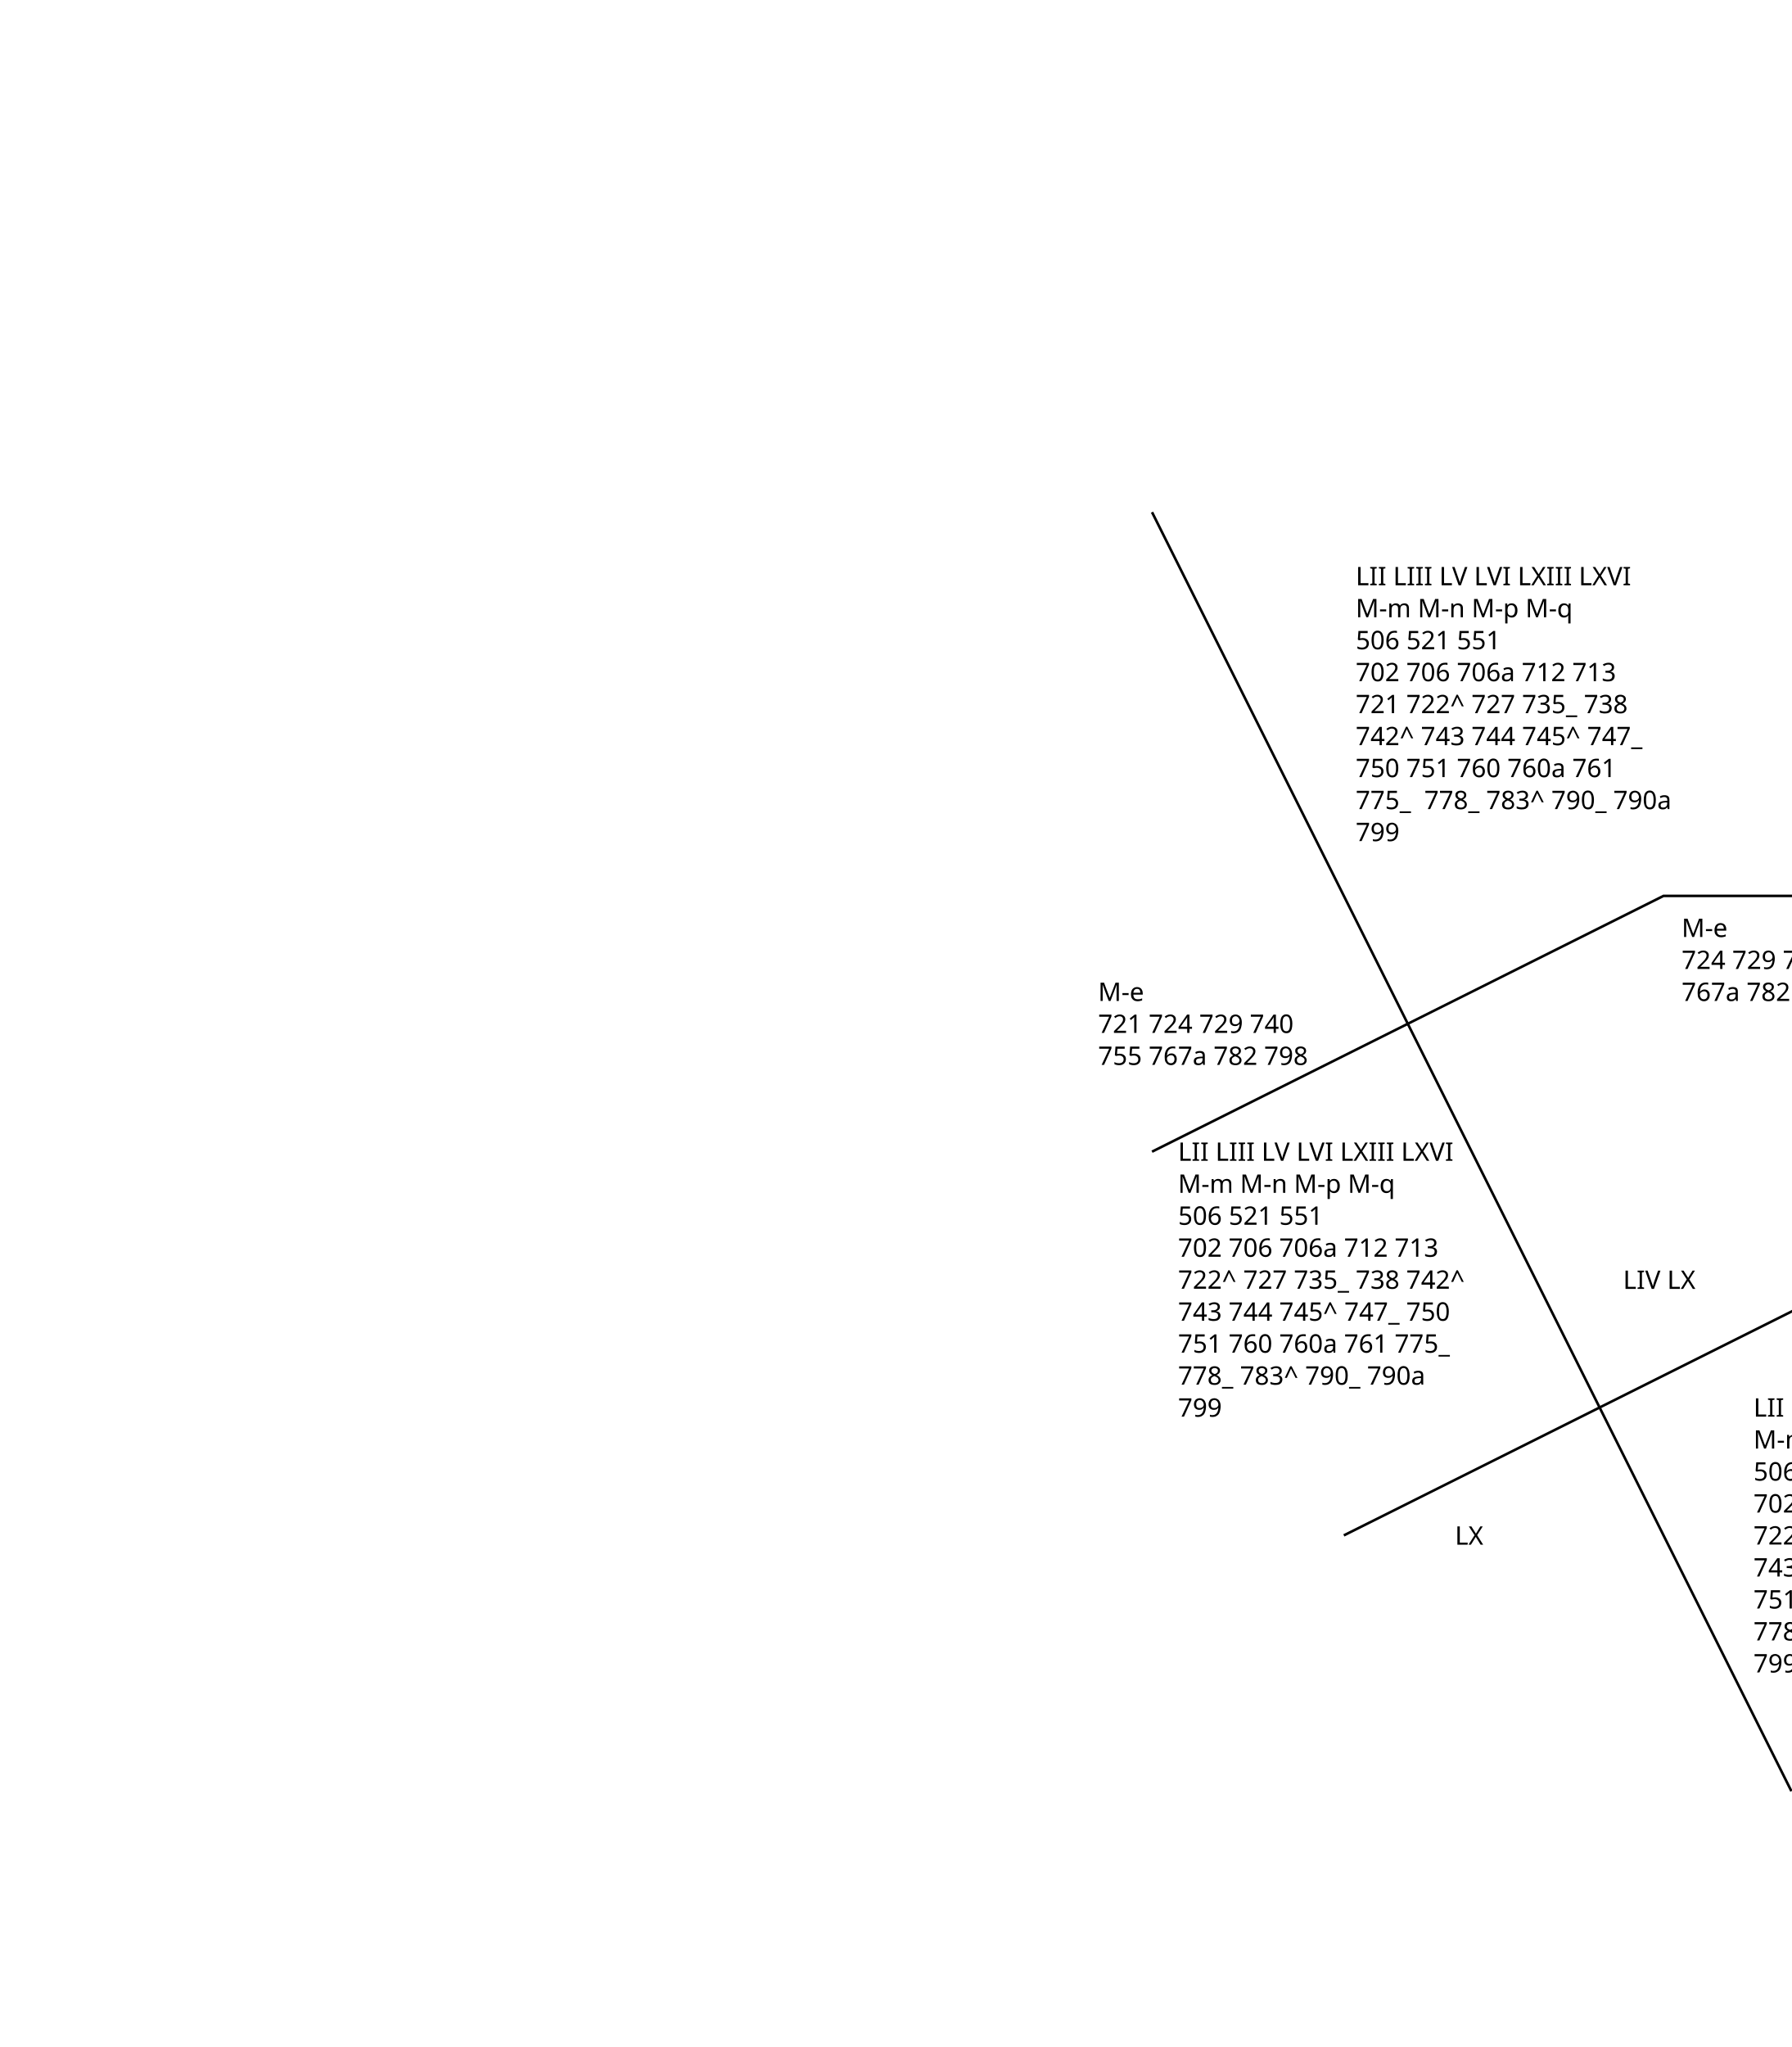
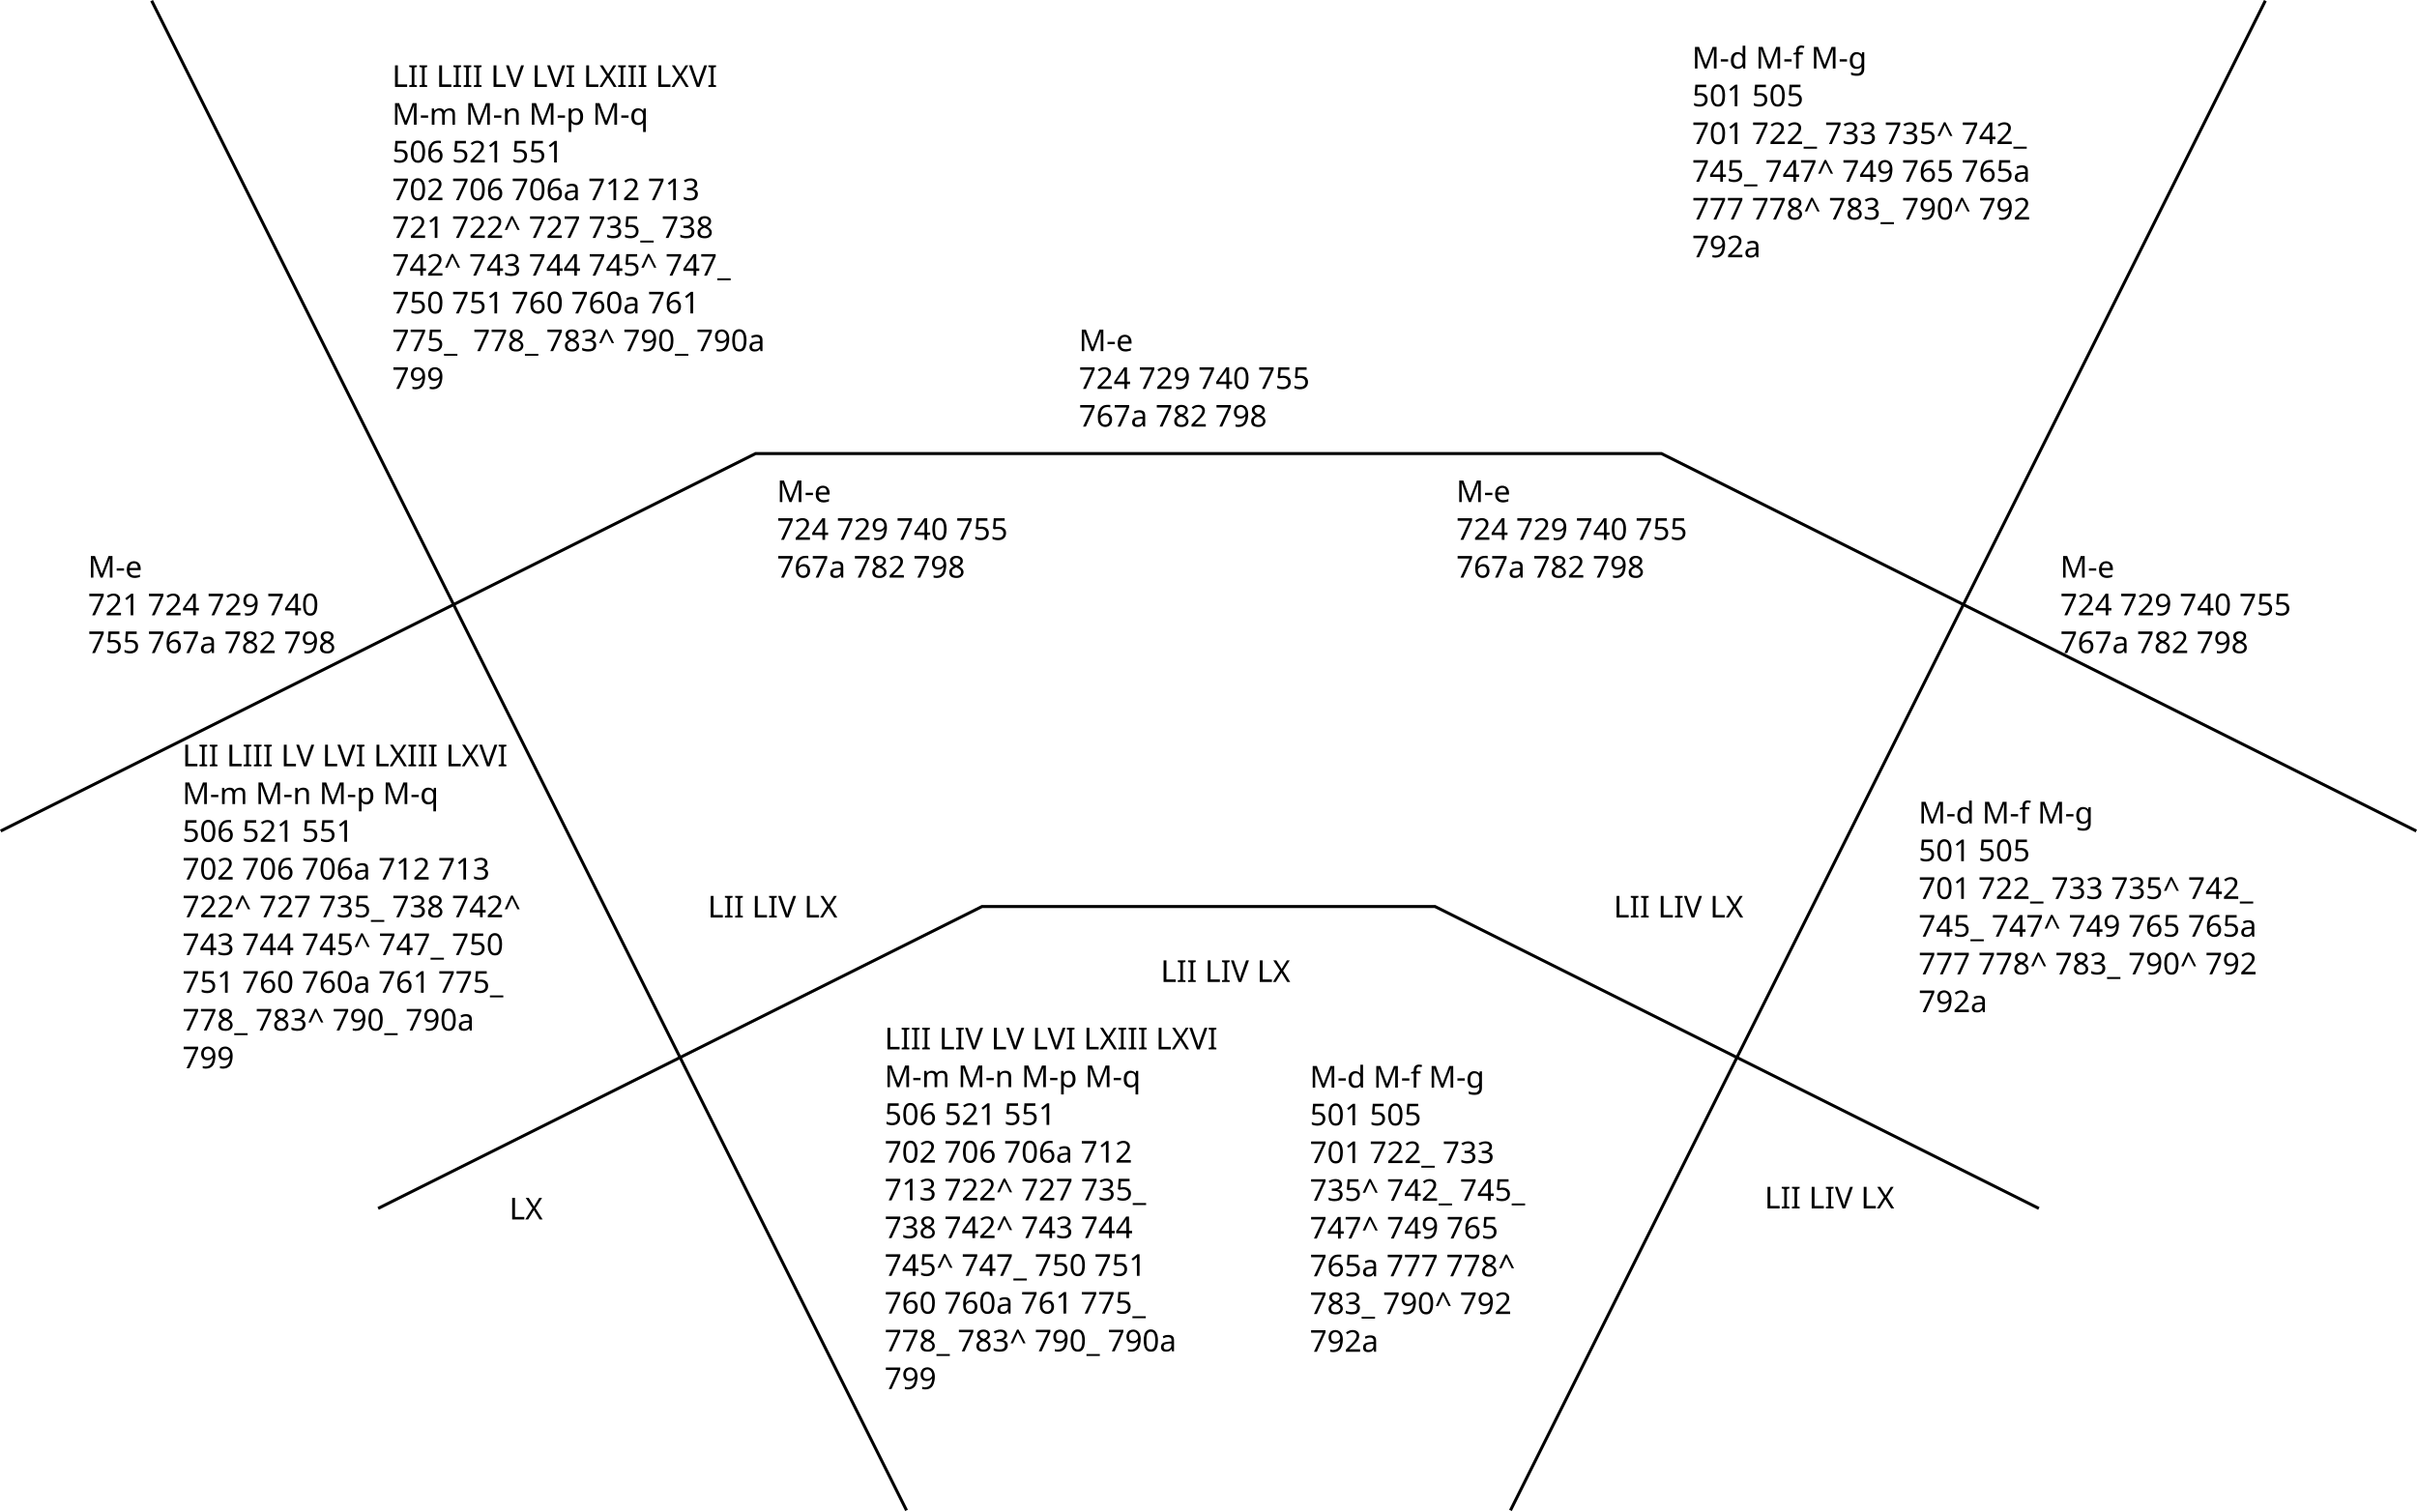
- <svg xmlns="http://www.w3.org/2000/svg" width="700.448" height="800.224" viewBox="0 0 185.327 211.726" version="1.1" id="svg66209">
+ <svg xmlns="http://www.w3.org/2000/svg" width="800.447" height="500.447" viewBox="0 0 211.785 132.41" version="1.1" id="svg66209">
  <defs id="defs66206" />
-   <g id="layer1" transform="translate(79.49333,-26.39917)">
+   <g id="layer1" transform="translate(-26.39916,-79.31584)">
    <path style="fill:none;stroke:#000000;stroke-width:0.265px;stroke-linecap:butt;stroke-linejoin:miter;stroke-opacity:1" d="M 105.833,211.667 85.99,171.979 66.146,132.292 39.687,79.375" id="path6808" />
-     <path style="fill:none;stroke:#000000;stroke-width:0.265px;stroke-linecap:butt;stroke-linejoin:miter;stroke-opacity:1" d="M 39.687,145.521 66.146,132.292 92.604,119.062 h 79.375 l 26.458,13.229 26.458,13.229" id="path1736" />
+     <path style="fill:none;stroke:#000000;stroke-width:0.265px;stroke-linecap:butt;stroke-linejoin:miter;stroke-opacity:1" d="M 26.458,152.135 66.146,132.292 92.604,119.062 h 79.375 l 26.458,13.229 39.688,19.844" id="path1736" />
    <path style="fill:none;stroke:#000000;stroke-width:0.265px;stroke-linecap:butt;stroke-linejoin:miter;stroke-opacity:1" d="M 59.531,185.208 85.99,171.979 112.448,158.75 h 39.688 l 26.458,13.229 26.458,13.229" id="path2517" />
-     <path style="fill:none;stroke:#000000;stroke-width:0.265px;stroke-linecap:butt;stroke-linejoin:miter;stroke-opacity:1" d="m 238.125,52.917 -13.229,26.458 -13.229,26.458 -13.229,26.458 -19.844,39.688 -19.844,39.688" id="path2811" />
-     <path style="fill:none;stroke:#000000;stroke-width:0.265px;stroke-linecap:butt;stroke-linejoin:miter;stroke-opacity:1" d="m 185.208,92.604 26.458,13.229" id="path3303" />
-     <path style="fill:none;stroke:#000000;stroke-width:0.265px;stroke-linecap:butt;stroke-linejoin:miter;stroke-opacity:1" d="M 198.437,66.146 224.896,79.375 251.354,92.604" id="path3305" />
+     <path style="fill:none;stroke:#000000;stroke-width:0.265px;stroke-linecap:butt;stroke-linejoin:miter;stroke-opacity:1" d="m 224.896,79.375 -26.458,52.917 -19.844,39.688 -19.844,39.688" id="path2811" />
  </g>
-   <g id="layer2" transform="translate(79.49333,-26.39917)">
+   <g id="layer2" transform="translate(-26.39916,-79.31584)">
    <text xml:space="preserve" style="font-size:2.646px;line-height:1.25;font-family:sans-serif;stroke-width:0.265" x="60.762" y="86.935" id="text7402">
      <tspan style="stroke-width:0.265" x="60.762" y="86.935" id="tspan7386">LII LIII LV LVI LXIII LXVI</tspan>
      <tspan style="stroke-width:0.265" x="60.762" y="90.243" id="tspan7388">M-m M-n M-p M-q</tspan>
      <tspan style="stroke-width:0.265" x="60.762" y="93.55" id="tspan7390">506 521 551</tspan>
      <tspan style="stroke-width:0.265" x="60.762" y="96.857" id="tspan7392">702 706 706a 712 713</tspan>
      <tspan style="stroke-width:0.265" x="60.762" y="100.164" id="tspan7394">721 722^ 727 735_ 738</tspan>
      <tspan style="stroke-width:0.265" x="60.762" y="103.472" id="tspan7396">742^ 743 744 745^ 747_</tspan>
      <tspan style="stroke-width:0.265" x="60.762" y="106.779" id="tspan1703">750 751 760 760a 761</tspan>
      <tspan style="stroke-width:0.265" x="60.762" y="110.086" id="tspan7400">775_  778_ 783^ 790_ 790a</tspan>
      <tspan style="stroke-width:0.265" x="60.762" y="113.394" id="tspan5346">799</tspan>
    </text>
    <text xml:space="preserve" style="font-size:2.646px;line-height:1.25;font-family:sans-serif;stroke-width:0.265" x="42.384" y="146.467" id="text2455">
      <tspan style="stroke-width:0.265" x="42.384" y="146.467" id="tspan2437">LII LIII LV LVI LXIII LXVI</tspan>
      <tspan style="stroke-width:0.265" x="42.384" y="149.774" id="tspan2439">M-m M-n M-p M-q</tspan>
      <tspan style="stroke-width:0.265" x="42.384" y="153.081" id="tspan2441">506 521 551</tspan>
      <tspan style="stroke-width:0.265" x="42.384" y="156.388" id="tspan2443">702 706 706a 712 713</tspan>
      <tspan style="stroke-width:0.265" x="42.384" y="159.696" id="tspan2447">722^ 727 735_ 738 742^</tspan>
      <tspan style="stroke-width:0.265" x="42.384" y="163.003" id="tspan2449">743 744 745^ 747_ 750</tspan>
      <tspan style="stroke-width:0.265" x="42.384" y="166.31" id="tspan2451">751 760 760a 761 775_</tspan>
      <tspan style="stroke-width:0.265" x="42.384" y="169.618" id="tspan2537">778_ 783^ 790_ 790a</tspan>
      <tspan style="stroke-width:0.265" x="42.384" y="172.925" id="tspan2453">799</tspan>
    </text>
    <text xml:space="preserve" style="font-size:2.646px;line-height:1.25;font-family:sans-serif;stroke-width:0.265" x="34.112" y="129.93" id="text2475">
      <tspan style="stroke-width:0.265" x="34.112" y="129.93" id="tspan2473">M-e</tspan>
      <tspan style="stroke-width:0.265" x="34.112" y="133.237" id="tspan2807">721 724 729 740</tspan>
      <tspan style="stroke-width:0.265" x="34.112" y="136.545" id="tspan2775">755 767a 782 798</tspan>
    </text>
    <text xml:space="preserve" style="font-size:2.646px;line-height:1.25;font-family:sans-serif;stroke-width:0.265" x="94.479" y="123.315" id="text2773">
      <tspan style="stroke-width:0.265" x="94.479" y="123.315" id="tspan2771">M-e</tspan>
      <tspan style="stroke-width:0.265" x="94.479" y="126.623" id="tspan2809">724 729 740 755</tspan>
      <tspan style="stroke-width:0.265" x="94.479" y="129.93" id="tspan2777">767a 782 798</tspan>
    </text>
-     <text xml:space="preserve" style="font-size:2.646px;line-height:1.25;font-family:sans-serif;stroke-width:0.265" x="101.915" y="172.925" id="text2797">
-       <tspan style="stroke-width:0.265" x="101.915" y="172.925" id="tspan2779">LII LIII LIV LV LVI LXIII LXVI</tspan>
-       <tspan style="stroke-width:0.265" x="101.915" y="176.232" id="tspan2781">M-m M-n M-p M-q</tspan>
-       <tspan style="stroke-width:0.265" x="101.915" y="179.539" id="tspan2783">506 521 551</tspan>
-       <tspan style="stroke-width:0.265" x="101.915" y="182.847" id="tspan2785">702 706 706a 712 713</tspan>
-       <tspan style="stroke-width:0.265" x="101.915" y="186.154" id="tspan2787">722^ 727 735_ 738 742^</tspan>
-       <tspan style="stroke-width:0.265" x="101.915" y="189.461" id="tspan2789">743 744 745^ 747_ 750</tspan>
-       <tspan style="stroke-width:0.265" x="101.915" y="192.769" id="tspan2791">751 760 760a 761 775_</tspan>
-       <tspan style="stroke-width:0.265" x="101.915" y="196.076" id="tspan2793">778_ 783^ 790_ 790a</tspan>
-       <tspan style="stroke-width:0.265" x="101.915" y="199.383" id="tspan2795">799</tspan>
+     <text xml:space="preserve" style="font-size:2.646px;line-height:1.25;font-family:sans-serif;stroke-width:0.265" x="103.912" y="171.271" id="text2797">
+       <tspan style="stroke-width:0.265" x="103.912" y="171.271" id="tspan2779">LIII LIV LV LVI LXIII LXVI</tspan>
+       <tspan style="stroke-width:0.265" x="103.912" y="174.579" id="tspan2781">M-m M-n M-p M-q</tspan>
+       <tspan style="stroke-width:0.265" x="103.912" y="177.886" id="tspan2783">506 521 551</tspan>
+       <tspan style="stroke-width:0.265" x="103.912" y="181.193" id="tspan2785">702 706 706a 712</tspan>
+       <tspan style="stroke-width:0.265" x="103.912" y="184.5" id="tspan2787">713 722^ 727 735_</tspan>
+       <tspan style="stroke-width:0.265" x="103.912" y="187.808" id="tspan2789">738 742^ 743 744</tspan>
+       <tspan style="stroke-width:0.265" x="103.912" y="191.115" id="tspan2791">745^ 747_ 750 751</tspan>
+       <tspan style="stroke-width:0.265" x="103.912" y="194.422" id="tspan2516">760 760a 761 775_</tspan>
+       <tspan style="stroke-width:0.265" x="103.912" y="197.73" id="tspan2793">778_ 783^ 790_ 790a</tspan>
+       <tspan style="stroke-width:0.265" x="103.912" y="201.037" id="tspan2795">799</tspan>
    </text>
    <text xml:space="preserve" style="font-size:2.646px;line-height:1.25;font-family:sans-serif;letter-spacing:0px;word-spacing:0px;stroke-width:0.265" x="88.42" y="159.714" id="text2801">
-       <tspan id="tspan2799" style="stroke-width:0.265" x="88.42" y="159.714">LIV LX</tspan>
+       <tspan id="tspan2799" style="stroke-width:0.265" x="88.42" y="159.714">LII LIV LX</tspan>
    </text>
    <text xml:space="preserve" style="font-size:2.646px;line-height:1.25;font-family:sans-serif;letter-spacing:0px;word-spacing:0px;stroke-width:0.265" x="71.029" y="186.173" id="text2805">
      <tspan id="tspan2803" style="stroke-width:0.265" x="71.029" y="186.173">LX</tspan>
    </text>
    <text xml:space="preserve" style="font-size:2.646px;line-height:1.25;font-family:sans-serif;stroke-width:0.265" x="120.937" y="110.086" id="text2819">
      <tspan style="stroke-width:0.265" x="120.937" y="110.086" id="tspan2813">M-e</tspan>
      <tspan style="stroke-width:0.265" x="120.937" y="113.394" id="tspan2815">724 729 740 755</tspan>
      <tspan style="stroke-width:0.265" x="120.937" y="116.701" id="tspan2817">767a 782 798</tspan>
    </text>
    <text xml:space="preserve" style="font-size:2.646px;line-height:1.25;font-family:sans-serif;stroke-width:0.265" x="154.01" y="123.315" id="text2827">
      <tspan style="stroke-width:0.265" x="154.01" y="123.315" id="tspan2821">M-e</tspan>
      <tspan style="stroke-width:0.265" x="154.01" y="126.623" id="tspan2823">724 729 740 755</tspan>
      <tspan style="stroke-width:0.265" x="154.01" y="129.93" id="tspan2825">767a 782 798</tspan>
    </text>
    <text xml:space="preserve" style="font-size:2.646px;line-height:1.25;font-family:sans-serif;letter-spacing:0px;word-spacing:0px;stroke-width:0.265" x="128.107" y="165.365" id="text2891">
-       <tspan id="tspan2889" style="stroke-width:0.265" x="128.107" y="165.365">LIV LX</tspan>
+       <tspan id="tspan2889" style="stroke-width:0.265" x="128.107" y="165.365">LII LIV LX</tspan>
    </text>
    <text xml:space="preserve" style="font-size:2.646px;line-height:1.25;font-family:sans-serif;letter-spacing:0px;word-spacing:0px;stroke-width:0.265" x="167.795" y="159.714" id="text2895">
-       <tspan id="tspan2893" style="stroke-width:0.265" x="167.795" y="159.714">LIV LX</tspan>
+       <tspan id="tspan2893" style="stroke-width:0.265" x="167.795" y="159.714">LII LIV LX</tspan>
+     </text>
+     <text xml:space="preserve" style="font-size:2.646px;line-height:1.25;font-family:sans-serif;stroke-width:0.265" x="206.927" y="129.93" id="text1119">
+       <tspan style="stroke-width:0.265" x="206.927" y="129.93" id="tspan1113">M-e</tspan>
+       <tspan style="stroke-width:0.265" x="206.927" y="133.237" id="tspan1115">724 729 740 755</tspan>
+       <tspan style="stroke-width:0.265" x="206.927" y="136.545" id="tspan1117">767a 782 798</tspan>
+     </text>
+     <text xml:space="preserve" style="font-size:2.646px;line-height:1.25;font-family:sans-serif;letter-spacing:0px;word-spacing:0px;stroke-width:0.265" x="181.024" y="185.208" id="text1149">
+       <tspan id="tspan1147" style="stroke-width:0.265" x="181.024" y="185.208">LII LIV LX</tspan>
    </text>
  </g>
-   <text xml:space="preserve" style="font-size:2.646px;line-height:1.25;font-family:sans-serif;stroke-width:0.265" x="293.911" y="88.648" id="text6829">
-     <tspan style="stroke-width:0.265" x="293.911" y="88.648" id="tspan6819">M-d M-f M-g</tspan>
-     <tspan style="stroke-width:0.265" x="293.911" y="91.955" id="tspan6821">501 505 540</tspan>
-     <tspan style="stroke-width:0.265" x="293.911" y="95.263" id="tspan7287">701 722_ 733 735^ 742_</tspan>
-     <tspan style="stroke-width:0.265" x="293.911" y="98.57" id="tspan3659">745_ 747^ 749 765 765a</tspan>
-     <tspan style="stroke-width:0.265" x="293.911" y="101.877" id="tspan4110">777 778^ 783_ 790^ 792</tspan>
-     <tspan style="stroke-width:0.265" x="293.911" y="105.185" id="tspan3301">792a</tspan>
+   <text xml:space="preserve" style="font-size:2.646px;line-height:1.25;font-family:sans-serif;stroke-width:0.265" x="148.268" y="6.006" id="text6829">
+     <tspan style="stroke-width:0.265" x="148.268" y="6.006" id="tspan6819">M-d M-f M-g</tspan>
+     <tspan style="stroke-width:0.265" x="148.268" y="9.314" id="tspan6821">501 505</tspan>
+     <tspan style="stroke-width:0.265" x="148.268" y="12.621" id="tspan7287">701 722_ 733 735^ 742_</tspan>
+     <tspan style="stroke-width:0.265" x="148.268" y="15.928" id="tspan3659">745_ 747^ 749 765 765a</tspan>
+     <tspan style="stroke-width:0.265" x="148.268" y="19.236" id="tspan4110">777 778^ 783_ 790^ 792</tspan>
+     <tspan style="stroke-width:0.265" x="148.268" y="22.543" id="tspan3301">792a</tspan>
  </text>
-   <text xml:space="preserve" style="font-size:2.646px;line-height:1.25;font-family:sans-serif;stroke-width:0.265" x="263.067" y="44.04" id="text3289">
-     <tspan style="stroke-width:0.265" x="263.067" y="44.04" id="tspan3277">M-d M-f M-g</tspan>
-     <tspan style="stroke-width:0.265" x="263.067" y="47.348" id="tspan3279">501 505 540</tspan>
-     <tspan style="stroke-width:0.265" x="263.067" y="50.655" id="tspan3281">701 722_ 725^ 733</tspan>
-     <tspan style="stroke-width:0.265" x="263.067" y="53.962" id="tspan3283">735^ 742_ 745_ 747^</tspan>
-     <tspan style="stroke-width:0.265" x="263.067" y="57.269" id="tspan3285">749 765 765a 777</tspan>
-     <tspan style="stroke-width:0.265" x="263.067" y="60.577" id="tspan3287">778^ 783_ 790^ 792</tspan>
-     <tspan style="stroke-width:0.265" x="263.067" y="63.884" id="tspan3435">792a</tspan>
+   <text xml:space="preserve" style="font-size:2.646px;line-height:1.25;font-family:sans-serif;stroke-width:0.265" x="168.112" y="72.152" id="text1111">
+     <tspan style="stroke-width:0.265" x="168.112" y="72.152" id="tspan1099">M-d M-f M-g</tspan>
+     <tspan style="stroke-width:0.265" x="168.112" y="75.46" id="tspan1101">501 505</tspan>
+     <tspan style="stroke-width:0.265" x="168.112" y="78.767" id="tspan1103">701 722_ 733 735^ 742_</tspan>
+     <tspan style="stroke-width:0.265" x="168.112" y="82.074" id="tspan1105">745_ 747^ 749 765 765a</tspan>
+     <tspan style="stroke-width:0.265" x="168.112" y="85.381" id="tspan1107">777 778^ 783_ 790^ 792</tspan>
+     <tspan style="stroke-width:0.265" x="168.112" y="88.689" id="tspan1109">792a</tspan>
  </text>
-   <text xml:space="preserve" style="font-size:2.646px;line-height:1.25;font-family:sans-serif;stroke-width:0.265" x="282.708" y="35.061" id="text7052">
-     <tspan style="stroke-width:0.265" x="282.708" y="35.061" id="tspan7050">LVI LXIII LXVI</tspan>
-     <tspan style="stroke-width:0.265" x="282.708" y="38.368" id="tspan7175">501</tspan>
-     <tspan style="stroke-width:0.265" x="282.708" y="41.675" id="tspan7302">725&lt; 793</tspan>
-   </text>
-   <text xml:space="preserve" style="font-size:2.646px;line-height:1.25;font-family:sans-serif;stroke-width:0.265" x="267.714" y="79.397" id="text7056">
-     <tspan style="stroke-width:0.265" x="267.714" y="79.397" id="tspan7054">725&gt;</tspan>
-   </text>
-   <text xml:space="preserve" style="font-size:2.646px;line-height:1.25;font-family:sans-serif;stroke-width:0.265" x="319.567" y="29.117" id="text3401">
-     <tspan style="stroke-width:0.265" x="319.567" y="29.117" id="tspan3385">XXXI</tspan>
-     <tspan style="stroke-width:0.265" x="319.567" y="32.424" id="tspan3387">LVI LXIII LXIV</tspan>
-     <tspan style="stroke-width:0.265" x="319.567" y="35.731" id="tspan3389">M-d M-f M-g</tspan>
-     <tspan style="stroke-width:0.265" x="319.567" y="39.039" id="tspan3391">505 540</tspan>
-     <tspan style="stroke-width:0.265" x="319.567" y="42.346" id="tspan3393">701 722_ 725 733 735^</tspan>
-     <tspan style="stroke-width:0.265" x="319.567" y="45.653" id="tspan3395">742_ 745_ 747^ 749 765</tspan>
-     <tspan style="stroke-width:0.265" x="319.567" y="48.961" id="tspan3397">765a 777 778^ 783_ 790^</tspan>
-     <tspan style="stroke-width:0.265" x="319.567" y="52.268" id="tspan3399">792 792a</tspan>
-   </text>
-   <text xml:space="preserve" style="font-size:2.646px;line-height:1.25;font-family:sans-serif;stroke-width:0.265" x="309.229" y="63.843" id="text3409">
-     <tspan style="stroke-width:0.265" x="309.229" y="63.843" id="tspan3403">XXXI</tspan>
-     <tspan style="stroke-width:0.265" x="309.229" y="67.151" id="tspan3417">LVI LXIII LXVI</tspan>
-     <tspan style="stroke-width:0.265" x="309.229" y="70.458" id="tspan3407">793</tspan>
+   <text xml:space="preserve" style="font-size:2.646px;line-height:1.25;font-family:sans-serif;stroke-width:0.265" x="114.774" y="95.303" id="text1133">
+     <tspan style="stroke-width:0.265" x="114.774" y="95.303" id="tspan1121">M-d M-f M-g</tspan>
+     <tspan style="stroke-width:0.265" x="114.774" y="98.611" id="tspan1123">501 505</tspan>
+     <tspan style="stroke-width:0.265" x="114.774" y="101.918" id="tspan1125">701 722_ 733</tspan>
+     <tspan style="stroke-width:0.265" x="114.774" y="105.225" id="tspan1127">735^ 742_ 745_</tspan>
+     <tspan style="stroke-width:0.265" x="114.774" y="108.533" id="tspan1129">747^ 749 765</tspan>
+     <tspan style="stroke-width:0.265" x="114.774" y="111.84" id="tspan2407">765a 777 778^</tspan>
+     <tspan style="stroke-width:0.265" x="114.774" y="115.147" id="tspan1131">783_ 790^ 792</tspan>
+     <tspan style="stroke-width:0.265" x="114.774" y="118.454" id="tspan2409">792a</tspan>
  </text>
</svg>
